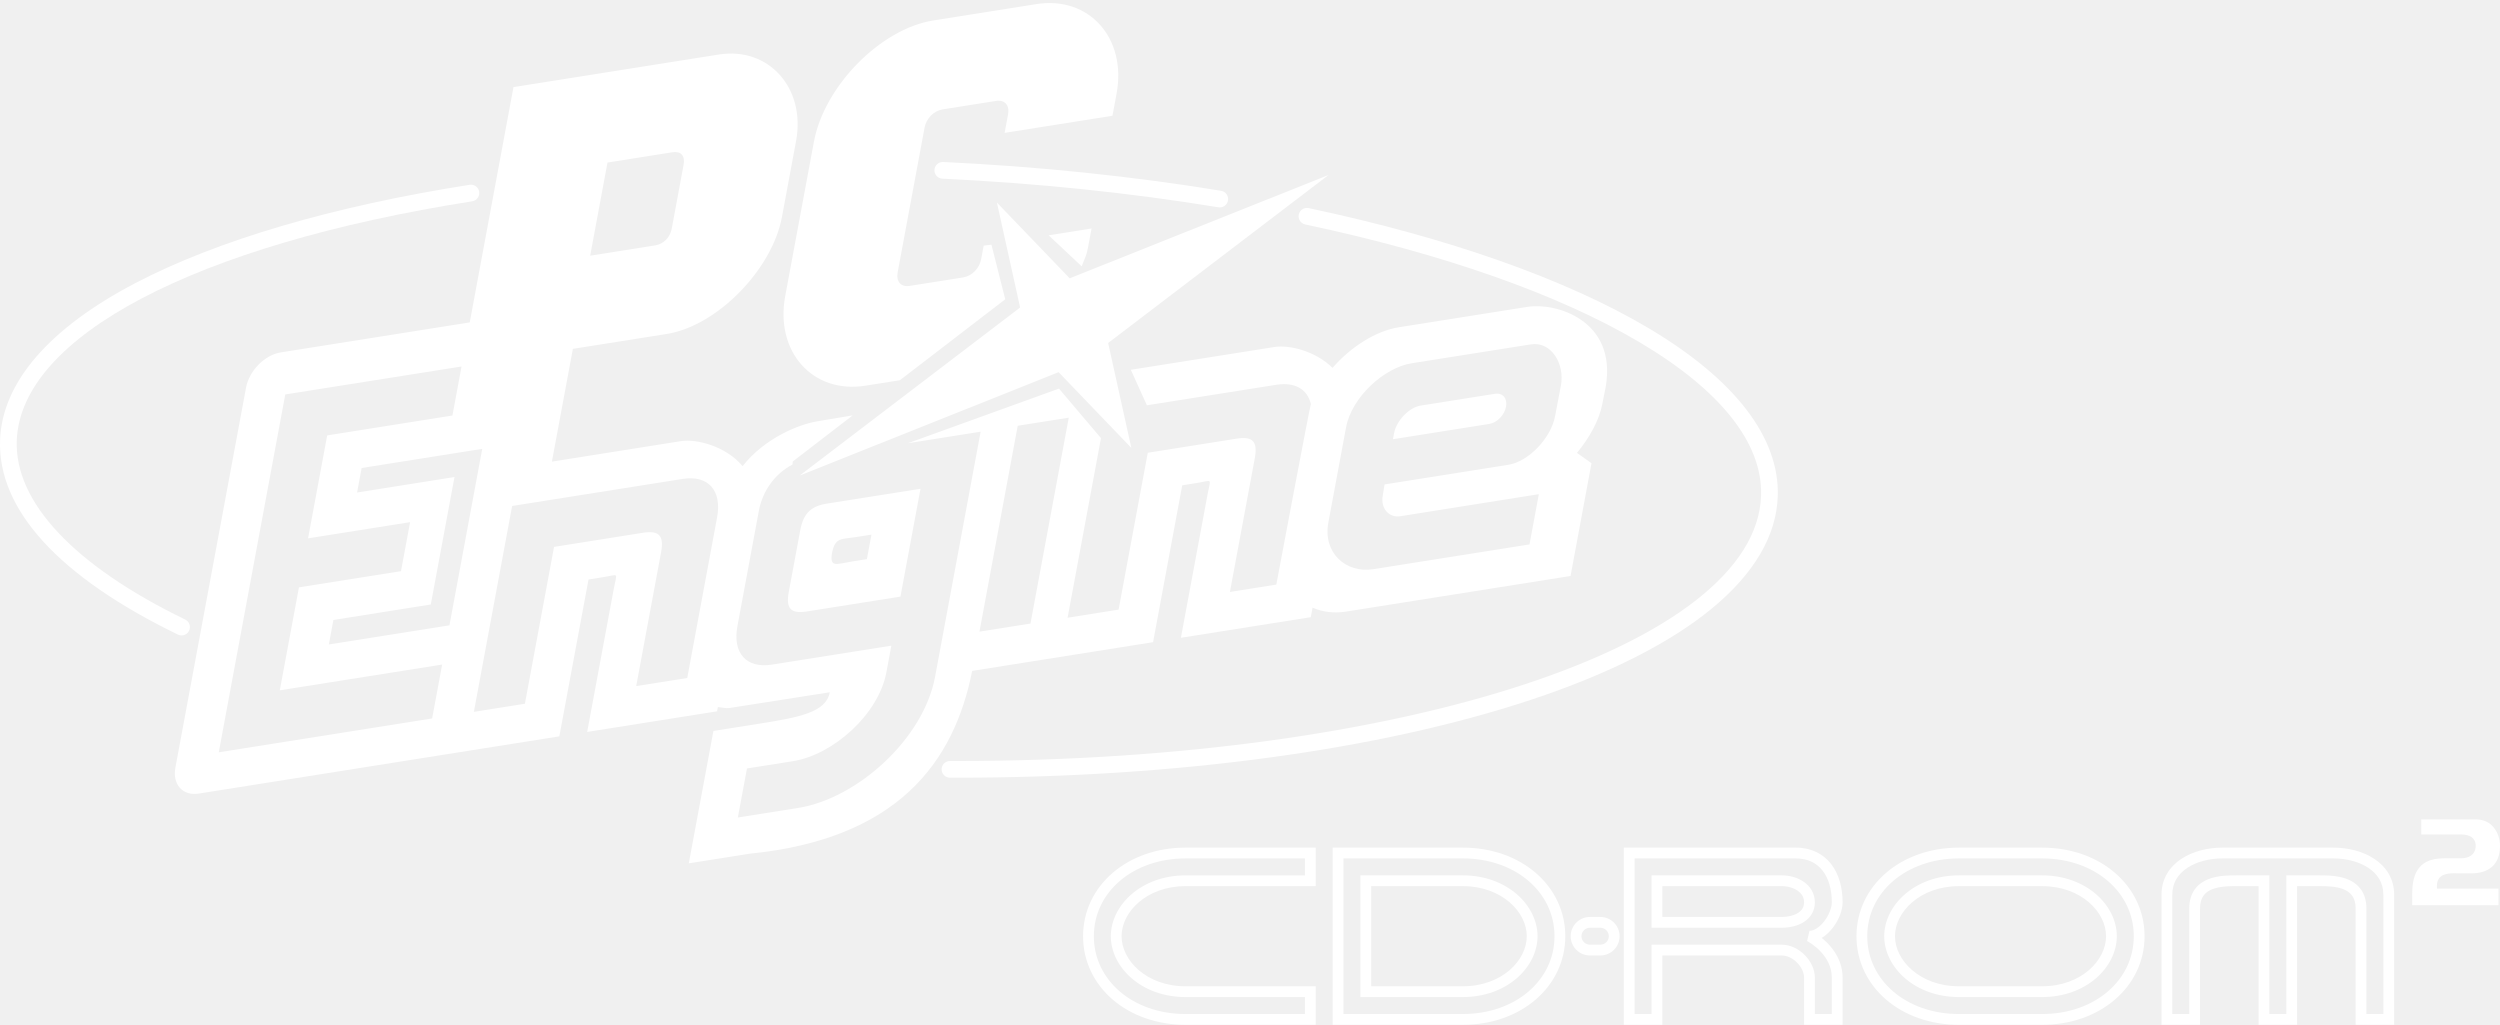
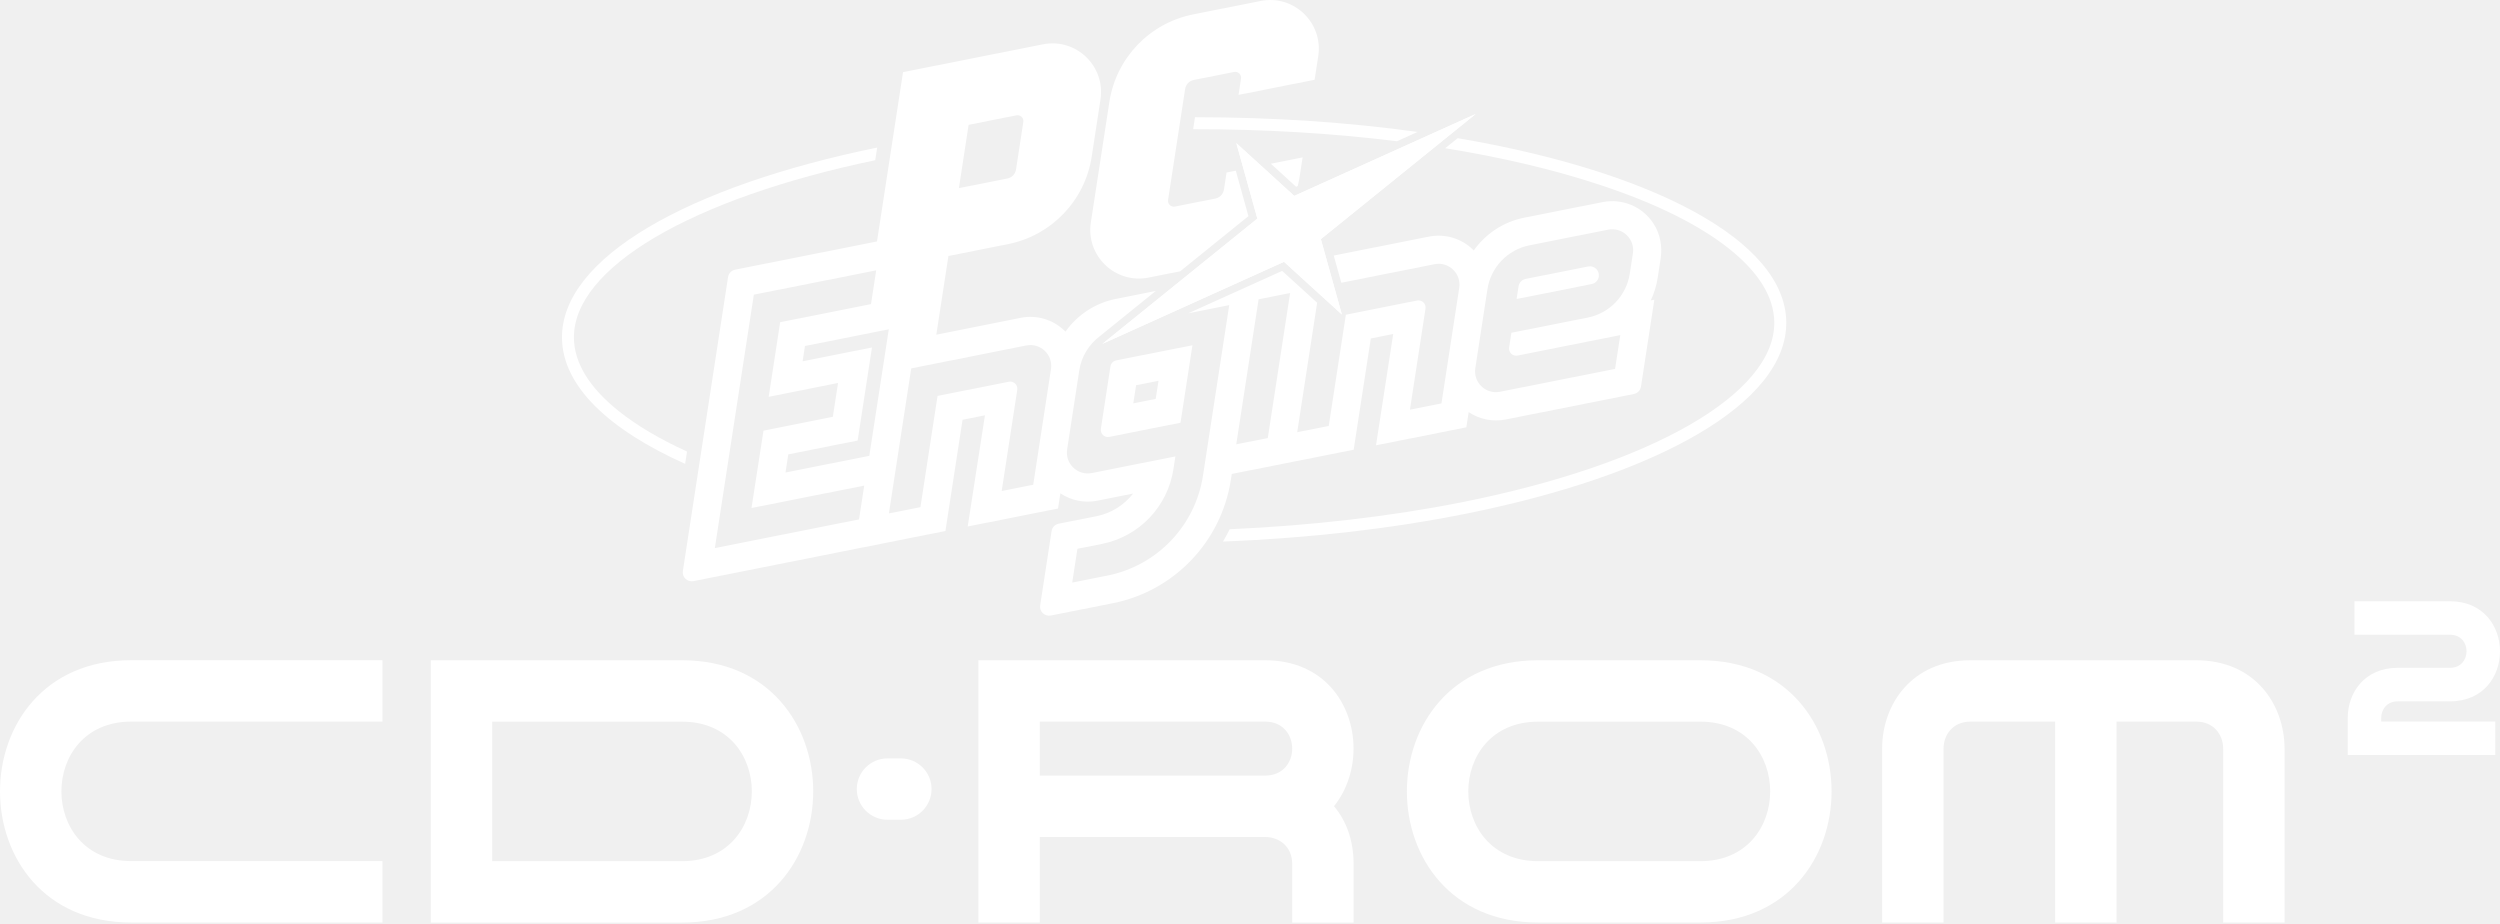
- <svg xmlns="http://www.w3.org/2000/svg" clip-rule="evenodd" fill-rule="evenodd" stroke-linejoin="round" stroke-miterlimit="2" viewBox="0 0 600 246">
-   <g fill="#fff" fill-rule="nonzero">
-     <path d="m43.576 152.504c-.294 0-.593-.066-.874-.203-28.583-13.874-43.342-30.045-42.681-46.772.538-13.77 11.775-26.77 32.495-37.599 19.66-10.273 47.39-18.425 80.195-23.579 1.094-.171 2.118.577 2.29 1.669.172 1.093-.575 2.117-1.669 2.29-66.449 10.436-108.332 32.422-109.305 57.378-.585 14.796 13.771 30.071 40.425 43.008.996.485 1.411 1.679.928 2.68-.347.712-1.061 1.128-1.804 1.128z" />
-     <path d="m292.744 49.777c-.109 0-.217-.009-.328-.027-21.115-3.466-43.402-5.78-66.245-6.873-1.108-.052-1.96-.991-1.906-2.098.053-1.105 1.009-1.948 2.097-1.905 22.998 1.101 45.441 3.43 66.707 6.921 1.09.179 1.832 1.21 1.651 2.303-.163.982-1.011 1.679-1.976 1.679z" />
-     <path d="m229.662 186.648c-.561 0-1.118 0-1.679-.002-1.107-.002-1.998-.902-1.995-2.01.003-1.104.895-1.996 2-1.996h.01c.549.001 1.113.001 1.667.001 107.248.002 191.876-27.876 192.993-63.704.392-12.537-9.68-25.258-29.133-36.781-19.367-11.478-47.127-21.261-80.272-28.29-1.082-.23-1.772-1.294-1.545-2.376.228-1.083 1.296-1.771 2.377-1.544 33.566 7.119 61.742 17.064 81.484 28.762 20.783 12.315 31.535 26.271 31.094 40.354-.592 19.053-21.64 36.423-59.266 48.9-36.379 12.061-85.236 18.686-137.735 18.686z" />
-     <path d="m265.954 82.317 52.907-40.329-62.14 24.804-17.463-18.177 5.568 25.187-52.907 40.328 62.143-24.811 17.46 18.177z" />
-     <path d="m199.696 132.659c.759-3.733 2.142-3.19 5.929-3.792l3.524-.555-1.097 5.877-3.525.563c-3.786.6-5.453 1.613-4.831-2.093zm-7.641-5.379-2.743 14.754c-.751 4.03.467 5.327 4.344 4.715l22.451-3.562 4.813-25.879-22.453 3.557c-3.879.614-5.667 2.387-6.412 6.415zm142.518-23.293-.262 1.427 23.158-3.677c1.828-.293 3.61-2.141 3.982-4.139.365-1.997-.809-3.381-2.639-3.089l-5.947.94-9.49 1.51-2.404.376c-2.782.445-5.834 3.617-6.398 6.652zm-162.476 66.732.188-1.029c.797.06 1.864.368 2.795.23l24.068-3.776c-.894 4.801-7.236 6.005-16.914 7.539l-11.016 1.749-5.906 31.761 14.471-2.293c35.632-3.517 49.188-21.933 53.539-43.886l43.416-6.891 6.996-37.645 3.531-.565c3.87-.613 3.299-1.314 2.556 2.707l-6.404 34.447 31.17-4.946.427-2.283c2.352 1.038 5.101 1.404 8.012.947l53.905-8.55 5.027-27.058-3.494-2.488c3.027-3.585 5.387-7.972 6.07-11.654l.85-4.267c2.688-15.96-12.026-20.198-18.74-19.131l-30.935 4.908c-5.478.87-11.511 4.687-15.9 9.745-4.06-4.02-10.326-5.583-13.97-5.004l-34.439 5.463 3.856 8.521 31.059-4.922c4.479-.714 7.472 1.075 8.293 4.621-.33.939-8.293 43.334-8.293 43.334l-11.136 1.767 5.971-32.095c.739-4.019-.476-5.318-4.343-4.703l-21.341 3.389-7.002 37.646-12.242 1.948 8.012-43.102-10.078-11.888-36.278 13.114 17.194-2.728.278-.038-10.933 58.819c-2.778 14.942-18.722 29.231-32.864 31.476l-14.472 2.294 2.194-11.772 11.009-1.741c9.677-1.541 20.573-11.226 22.452-21.355l1.187-6.373-28.666 4.546c-6.146.977-9.483-2.756-8.273-9.25l5.14-27.651c.909-4.914 3.975-8.994 8.078-11.115l.067-.737 14.382-11.068-8.402 1.412c-4.469.706-12.758 4.058-18.025 10.775-3.983-4.751-10.948-6.612-14.871-5.99l-30.897 4.908 5.035-27.065 22.542-3.576c11.999-1.901 25.277-15.397 27.636-28.073l3.389-18.237c2.359-12.684-6.56-22.656-18.56-20.753l-49.262 7.815-10.498 56.475-45.362 7.199c-3.84.609-7.575 4.396-8.326 8.452l-16.953 91.18c-.752 4.059 1.75 6.857 5.591 6.254l86.554-13.737 7.003-37.645 3.524-.563c3.877-.61 3.306-1.306 2.555 2.712l-6.402 34.436zm-64.229-20.641-28.944 4.592 1.09-5.877 23.376-3.716 5.688-30.59-23.376 3.715 1.089-5.881 28.944-4.594zm-1.751 9.415-2.405 12.938-51.208 8.124 15.961-85.887 42.304-6.71-2.187 11.767-30.057 4.773-4.591 24.706 24.489-3.885-2.186 11.761-24.489 3.885-4.598 24.712zm58.82 3.233-12.248 1.935 5.966-32.085c.752-4.022-.466-5.327-4.343-4.713l-21.34 3.39-6.995 37.645-12.248 1.946 9.182-49.409.285-.047 40.629-6.445c6.146-.977 9.482 2.749 8.273 9.249zm79.595-60.588 11.97-1.894-9.19 49.41-12.242 1.94 9.181-49.405zm74.271 23.287 4.25-22.858c1.348-7.228 9.116-14.329 15.735-15.381l28.636-4.538c4.825-.768 8.177 4.621 7.192 9.895l-1.403 7.356c-.987 5.275-6.374 10.881-11.195 11.647l-29.726 4.719-.428 2.668c-.564 3.033 1.45 5.404 4.231 4.96l33.225-5.29-2.24 12.057-37.48 5.942c-6.62 1.048-12.135-3.943-10.797-11.177zm-177.16-64.058 4.156-22.354 15.584-2.472c2.044-.324 3.089.842 2.682 2.997l-2.84 15.3c-.406 2.163-1.954 3.733-3.998 4.057z" />
-     <path d="m241.256 71.827-3.308-13.104-1.866.225-.6 3.231c-.415 2.24-2.215 4.064-4.329 4.404l-12.806 2.028c-2.113.338-3.322-1.014-2.906-3.253l6.453-34.708c.414-2.231 2.215-4.058 4.326-4.396l12.809-2.028c2.113-.337 3.321 1.015 2.903 3.246l-.826 4.418 25.886-4.111.984-5.29c2.481-13.352-6.598-23.503-19.237-21.505l-24.765 3.931c-12.63 2.006-26.155 15.742-28.634 29.094l-6.89 37.06c-2.479 13.352 6.598 23.503 19.237 21.497l8.278-1.307z" />
-     <path d="m259.605 63.922c.675-1.819 1.143-2.51 1.49-4.374l.879-4.712-10.302 1.638z" />
-     <path d="m470.141 245.952c-6.935 0-13.064-2.254-17.481-6.053-4.42-3.792-7.112-9.163-7.107-15.207-.005-6.045 2.687-11.416 7.107-15.208 4.417-3.798 10.547-6.053 17.481-6.053h19.967v2.588h-19.967c-6.378 0-11.894 2.072-15.795 5.427-3.901 3.364-6.2 7.975-6.205 13.246.006 5.27 2.304 9.882 6.205 13.245 3.901 3.356 9.418 5.428 15.795 5.428h19.967c6.375 0 11.894-2.072 15.795-5.428 3.9-3.363 6.201-7.975 6.205-13.245-.005-5.271-2.305-9.882-6.205-13.246-3.902-3.355-9.42-5.427-15.795-5.427v-2.588c6.935 0 13.064 2.255 17.482 6.053 4.418 3.792 7.11 9.163 7.106 15.208.004 6.044-2.688 11.415-7.106 15.207-4.418 3.799-10.548 6.053-17.482 6.053zm0-6.656c-10.553 0-17.896-7.112-17.934-14.604.038-7.494 7.381-14.604 17.934-14.606h19.967c10.553.002 17.894 7.113 17.932 14.606-.038 7.493-7.379 14.604-17.932 14.604v-2.588c4.7-.001 8.551-1.575 11.219-3.867 2.671-2.296 4.129-5.292 4.126-8.149.004-2.858-1.455-5.854-4.126-8.15-2.668-2.291-6.518-3.867-11.219-3.868h-19.967c-4.701.001-8.552 1.577-11.22 3.868-2.671 2.296-4.129 5.292-4.126 8.15-.004 2.857 1.455 5.853 4.126 8.149 2.668 2.292 6.518 3.866 11.22 3.867h19.967v2.588z" />
-     <path d="m315.77 245.952h-31.245c-6.935 0-13.064-2.255-17.482-6.053-4.418-3.792-7.111-9.163-7.106-15.207-.005-6.045 2.688-11.416 7.106-15.208 4.419-3.798 10.548-6.054 17.482-6.054h31.245v9.244h-31.245c-4.7.001-8.551 1.577-11.219 3.868-2.671 2.296-4.129 5.292-4.125 8.15-.004 2.857 1.454 5.852 4.125 8.149 2.669 2.292 6.519 3.866 11.219 3.867h29.95v1.295-1.295h1.295zm-47.04-34.506c-3.9 3.364-6.2 7.976-6.205 13.246.005 5.27 2.305 9.882 6.205 13.245 3.901 3.356 9.419 5.427 15.795 5.427h28.656v-4.067h-28.656c-10.554-.001-17.895-7.111-17.933-14.604.038-7.494 7.379-14.604 17.933-14.605h28.656v-4.068c-4.415 0-19.131 0-28.656 0-6.376-.001-11.894 2.072-15.795 5.426z" />
-     <path d="m331.863 245.952h-12.026v-42.522h31.243v2.589c-7.543-.001-15.03-.001-20.631 0-3.639-.001-6.48-.001-8.025-.001v37.345c1.792.001 5.281.001 9.439.001 6.073-.001 13.561-.001 19.218 0 6.376-.001 11.894-2.072 15.795-5.428 3.901-3.363 6.201-7.975 6.204-13.245-.003-5.27-2.302-9.882-6.204-13.245-3.9-3.356-9.419-5.428-15.795-5.429v-2.587c6.935-.001 13.065 2.255 17.481 6.053 4.421 3.792 7.113 9.163 7.107 15.208.006 6.044-2.686 11.415-7.107 15.207-4.417 3.798-10.547 6.053-17.481 6.053-5.657.001-13.145.001-19.218.001zm-4.076-6.656h-1.294v-29.21h24.588c10.555.001 17.895 7.112 17.933 14.605-.038 7.494-7.378 14.604-17.933 14.605v-2.589c4.7 0 8.553-1.575 11.219-3.867 2.671-2.296 4.129-5.292 4.126-8.149.003-2.858-1.455-5.854-4.126-8.15-2.667-2.291-6.519-3.867-11.219-3.868h-22v24.034h22v2.589c-6.124 0-13.448 0-23.294 0z" />
-     <path d="m432.982 245.952v-1.294c-.002 0-.002-6.656 0-9.983.008-1.224-.648-2.614-1.702-3.661-1.047-1.053-2.436-1.71-3.661-1.702h-28.655v16.639h-9.245v-42.522h41.228c3.663-.017 6.623 1.483 8.508 3.918 1.894 2.429 2.767 5.671 2.77 9.209-.018 2.088-.963 4.285-2.35 6.106-.748.957-1.638 1.832-2.658 2.444.414.334.857.72 1.302 1.165 1.807 1.802 3.707 4.621 3.707 8.403v11.277h-9.244zm6.655-2.587c0-1.534 0-4.43 0-8.69 0-2.697-1.254-4.767-2.666-6.281-1.405-1.502-2.942-2.372-3.229-2.521-.039-.02-.045-.023-.045-.023l.579-1.158-.579 1.158.579-2.452c1.013.035 2.452-.864 3.551-2.315 1.108-1.415 1.828-3.285 1.81-4.525.002-3.117-.787-5.79-2.222-7.614-1.442-1.816-3.474-2.907-6.468-2.924h-38.638v37.345h4.067v-16.638h31.244c2.102.009 4.041 1.017 5.491 2.458 1.443 1.45 2.449 3.389 2.458 5.492v8.689h4.068zm-12.017-20.707h-31.244v-12.572h31.244c1.902.004 3.8.513 5.321 1.577 1.517 1.044 2.643 2.779 2.628 4.894.024 2.118-1.148 3.813-2.683 4.747-1.537.96-3.413 1.349-5.266 1.354v-2.588c1.474.005 2.927-.345 3.886-.957.961-.637 1.454-1.347 1.476-2.556-.014-1.213-.553-2.065-1.531-2.777-.976-.694-2.405-1.109-3.831-1.106h-28.656v7.396h28.656z" />
-     <path d="m381.585 229.313v-2.587l2.497-.001c1.122-.001 2.031-.91 2.033-2.032-.002-1.124-.911-2.033-2.033-2.035l-2.497.001c-1.122.001-2.03.91-2.033 2.034.003 1.122.911 2.031 2.033 2.032v2.588c-2.552 0-4.62-2.068-4.62-4.62 0-2.553 2.068-4.622 4.62-4.622h2.497c2.552 0 4.62 2.069 4.621 4.622-.001 2.552-2.069 4.62-4.621 4.62z" />
-     <path d="m565.352 245.953v-27.917c-.003-1.453-.348-2.395-.846-3.09-.501-.691-1.205-1.178-2.084-1.531-1.752-.711-4.108-.748-5.758-.739l-5.362-.001v33.278h-9.244v-33.277h-5.361c-1.243-.003-2.869.006-4.352.322-1.497.317-2.752.918-3.491 1.949-.498.695-.842 1.637-.847 3.09v27.916h-9.244v-31.244c-.017-3.78 1.962-6.741 4.736-8.565 2.776-1.843 6.329-2.708 9.87-2.713h26.622c3.54.005 7.092.87 9.869 2.713 2.774 1.824 4.753 4.785 4.736 8.565v31.244zm6.656-2.588v-28.656c-.018-2.875-1.367-4.905-3.584-6.412-2.216-1.485-5.32-2.282-8.433-2.278h-26.622c-3.115-.004-6.219.793-8.434 2.278-2.218 1.506-3.567 3.536-3.584 6.412v28.656h4.068c-.002-4.531-.002-19.696 0-25.329-.005-1.875.482-3.428 1.336-4.604.852-1.18 2.019-1.942 3.221-2.421 2.408-.952 5.044-.916 6.72-.924h6.655v1.294-1.294h1.295v33.278h4.066v-33.278h7.952c1.251.001 3.056-.008 4.889.378 1.817.385 3.761 1.19 5.05 2.967.855 1.176 1.342 2.729 1.337 4.604v25.329z" />
-     <path d="m580.194 208.819c-1.033 1.634-1.274 3.871-1.269 5.894v2.536h20.707v-3.986h-14.764v-.74c-.036-1.2.632-2.142 1.5-2.509.849-.387 1.798-.421 2.721-.427.535 0 1.058.018 1.532.018h2.477c2.098 0 3.815-.535 4.994-1.582 1.174-1.048 1.902-2.638 1.908-5.037.004-1.484-.478-3.104-1.435-4.306-.964-1.201-2.351-2.02-4.374-2.029h-13.089v3.615h9.292c.756.005 1.599.049 2.373.408.783.338 1.432 1.207 1.401 2.312.014 1.014-.437 1.873-1.131 2.353-.687.486-1.523.648-2.359.651h-4.148c-3.556.023-5.302 1.209-6.336 2.829z" />
+ <svg xmlns="http://www.w3.org/2000/svg" width="380.000" height="140.300" viewBox="52.000 10.000 380.000 140.300" fill="none">
+   <g clip-path="url(#clip0_30_236)">
+     <path d="M276.308 27.322L248.721 39.775L239.921 31.757L243.119 43.229L219.58 62.254L247.167 49.792L255.967 57.809L252.769 46.347L276.308 27.322Z" fill="white" />
+     <path d="M276.308 27.322L248.721 39.775L239.921 31.757L243.119 43.229L219.58 62.254L247.167 49.792L255.967 57.809L252.769 46.347L276.308 27.322Z" fill="white" />
+     <path d="M249.008 38.389L249.256 38.28C249.374 37.815 249.463 37.349 249.543 36.874L249.998 33.925L245.167 34.885L249.008 38.389Z" fill="white" />
+     <path d="M226.578 52.197L231.389 51.237L241.762 42.853L239.842 35.944L238.437 36.221L238.041 38.814C237.932 39.497 237.417 40.042 236.734 40.18L230.597 41.398C229.993 41.517 229.449 41.002 229.548 40.388L232.141 23.521C232.25 22.838 232.765 22.294 233.448 22.155L239.585 20.938C240.189 20.819 240.733 21.334 240.634 21.947L240.258 24.422L251.819 22.126L252.374 18.532C253.156 13.455 248.652 9.139 243.613 10.149L233.369 12.188C226.737 13.504 221.659 18.81 220.629 25.471L217.808 43.813C217.026 48.891 221.53 53.197 226.578 52.197Z" fill="white" />
+     <path d="M146.035 72.479C141.581 68.915 139.294 65.184 139.235 61.393C139.096 50.742 157.012 40.2 185.035 34.35L185.332 32.43C156.626 38.31 137.255 49.198 137.423 61.422C137.522 68.668 144.471 75.27 156.141 80.507L156.428 78.636C152.261 76.735 148.787 74.676 146.035 72.479Z" fill="white" />
+     <path d="M233.636 27.817L233.359 29.639C244.118 29.629 254.561 30.252 264.331 31.47L267.469 30.054C257.026 28.609 245.613 27.817 233.636 27.817Z" fill="white" />
+     <path d="M273.566 31.005L271.675 32.529C280.317 33.925 288.315 35.815 295.372 38.161C303.756 40.943 310.319 44.209 314.892 47.861C319.346 51.425 321.633 55.157 321.692 58.948C321.841 69.816 303.192 80.576 274.18 86.347C263.321 88.504 251.265 89.9 238.912 90.445C238.595 91.078 238.258 91.702 237.892 92.315C251.077 91.801 263.48 90.346 274.536 88.138C303.826 82.308 323.672 71.301 323.513 58.928C323.345 46.535 303.123 36.033 273.566 31.005Z" fill="white" />
+     <path d="M293.403 50.505L283.9 52.395C283.336 52.504 282.91 52.959 282.821 53.523L282.524 55.444L293.937 53.177C294.501 53.068 294.927 52.613 295.016 52.049C295.155 51.118 294.333 50.316 293.403 50.505Z" fill="white" />
+     <path d="M220.788 65.689L219.333 75.171C219.214 75.923 219.877 76.557 220.619 76.409L231.438 74.251L233.25 62.481L221.659 64.778C221.204 64.867 220.857 65.233 220.788 65.689ZM224.688 68.549L228.093 67.876L227.667 70.638L224.262 71.311L224.688 68.549Z" fill="white" />
+     <path d="M303.291 43.922C301.588 41.348 298.53 40.141 295.62 40.715L283.672 43.09C280.515 43.714 277.803 45.545 276.011 48.069C275.952 48.01 275.892 47.95 275.833 47.891C274.081 46.208 271.606 45.496 269.221 45.961L254.729 48.841L255.878 52.979L270.052 50.158C272.21 49.732 274.14 51.573 273.804 53.751L271.101 71.321L266.311 72.271L268.676 56.919C268.795 56.166 268.132 55.533 267.389 55.681L256.57 57.839L253.967 74.746L249.176 75.696L252.205 56.018L246.89 51.177L232.616 57.621L234.052 57.334L238.842 56.384L234.853 82.298C233.685 89.92 227.865 95.987 220.313 97.492L214.977 98.551L215.769 93.414L219.501 92.672C225.143 91.553 229.479 87.02 230.359 81.328L230.656 79.378L217.957 81.902C215.799 82.328 213.869 80.487 214.205 78.309L216.046 66.322C216.373 64.184 217.531 62.333 219.184 61.096L219.194 61.086L227.677 54.226L221.609 55.434C218.452 56.057 215.74 57.889 213.948 60.413C213.889 60.353 213.829 60.294 213.77 60.234C212.018 58.552 209.543 57.839 207.158 58.304L194.319 60.878L194.676 58.552L196.16 48.911L205.218 47.109C211.83 45.793 216.908 40.487 217.937 33.825L219.273 25.125C220.055 20.047 215.551 15.731 210.513 16.741L189.261 20.968L185.302 46.703L163.743 50.989C163.179 51.098 162.753 51.554 162.664 52.118L155.795 96.789C155.646 97.72 156.478 98.512 157.408 98.334L186.351 92.573L195.705 90.712L198.308 73.805L201.713 73.122L199.09 90.029L212.819 87.297L213.176 84.981C214.809 86.079 216.828 86.495 218.788 86.109L224.232 85.02C222.876 86.762 220.916 88.019 218.66 88.465L212.918 89.603C212.354 89.712 211.929 90.167 211.84 90.731L210.107 102.016C209.959 102.946 210.79 103.738 211.721 103.56L221.144 101.689C230.468 99.838 237.635 92.345 239.09 82.941L239.228 82.041L248.493 80.2L257.758 78.359L260.362 61.452L263.767 60.769L261.153 77.685L274.883 74.953L275.239 72.637C276.872 73.736 278.891 74.152 280.851 73.766L300.351 69.885C300.915 69.776 301.341 69.321 301.43 68.757L303.459 55.553L302.915 55.661C303.42 54.602 303.776 53.454 303.964 52.256L304.419 49.307C304.706 47.426 304.34 45.496 303.291 43.922ZM199.229 28.975L206.494 27.53C207.098 27.411 207.643 27.926 207.544 28.54L206.435 35.766C206.326 36.449 205.811 36.993 205.128 37.132L197.754 38.596L199.229 28.975ZM182.57 88.95L180.491 89.365L178.046 89.85L164.416 92.563L160.655 93.315L166.584 54.79L168.168 54.474L179.878 52.148L185.183 51.088L184.391 56.226L182.867 56.532L170.583 58.977L168.841 70.321L174.592 69.173L175.621 68.965L179.383 68.213L178.591 73.35L176.572 73.756L173.8 74.31L168.049 75.458L166.228 87.218L178.828 84.713L179.521 84.575L183.362 83.812L182.57 88.95ZM171.395 81.823L171.82 79.061L182.362 76.963L184.54 62.818L173.998 64.916L174.354 62.59L183.114 60.848L187.094 60.056L186.529 63.748L184.134 79.289L171.395 81.823ZM209.048 83.684L204.257 84.634L206.623 69.262C206.742 68.51 206.079 67.876 205.336 68.025L194.507 70.182L191.904 87.089L187.113 88.039L190.508 65.995L207.999 62.511C210.157 62.086 212.087 63.927 211.75 66.104L209.048 83.684ZM244.702 76.587L239.911 77.537L243.307 55.493L248.097 54.543L244.702 76.587ZM300.203 48.505L299.728 51.593C299.213 54.949 296.659 57.611 293.333 58.275L281.732 60.581L281.386 62.808C281.267 63.56 281.93 64.194 282.673 64.045L293.492 61.888L295.639 61.462L298.282 60.937L297.49 66.075L296.59 66.253L280 69.549C277.842 69.975 275.912 68.133 276.248 65.956L278.09 53.969C278.604 50.613 281.158 47.95 284.484 47.287L296.431 44.912C298.609 44.486 300.539 46.337 300.203 48.505Z" fill="white" />
+     <path d="M71.936 150.221H110.133V140.887H71.936C57.801 140.887 57.801 119.684 71.936 119.684H110.133V110.35H71.936C45.358 110.36 45.358 150.221 71.936 150.221Z" fill="white" />
+     <path d="M155.676 110.36H117.478V150.013V150.231H155.676C182.253 150.221 182.253 110.36 155.676 110.36ZM155.676 140.897H126.812V119.694H155.676C169.811 119.684 169.811 140.897 155.676 140.897Z" fill="white" />
+     <path d="M310.467 110.36H285.781C259.203 110.36 259.203 150.221 285.781 150.221H310.467C337.045 150.221 337.045 110.36 310.467 110.36ZM310.467 140.897H285.781C271.646 140.897 271.646 119.694 285.781 119.694H310.467C324.602 119.684 324.602 140.897 310.467 140.897Z" fill="white" />
+     <path d="M188.935 125.277H186.896C184.322 125.277 182.233 127.366 182.233 129.939C182.233 132.513 184.322 134.601 186.896 134.601H188.935C191.508 134.601 193.597 132.513 193.597 129.939C193.597 127.366 191.508 125.277 188.935 125.277Z" fill="white" />
+     <path d="M254.769 132.542C256.739 130.088 257.738 126.94 257.738 123.792C257.738 117.071 253.264 110.36 244.306 110.36H210.048H200.714V150.221H210.048V137.224H244.306C246.355 137.224 248.414 138.59 248.414 141.332V150.231H257.748V141.332C257.739 137.63 256.59 134.71 254.769 132.542ZM244.306 127.89H210.048V119.684H244.306C247.038 119.684 248.414 121.733 248.414 123.792C248.414 125.841 247.048 127.89 244.306 127.89Z" fill="white" />
+     <path d="M385.804 110.36H351.516C342.558 110.36 338.084 117.081 338.084 123.792V150.221H347.418V123.792C347.418 121.743 348.784 119.684 351.526 119.684H364.384V150.221H373.718V119.684H385.814C388.546 119.684 389.922 121.733 389.922 123.792V150.221H399.256V123.792C399.236 117.071 394.752 110.36 385.804 110.36Z" fill="white" />
+     <path d="M413.945 119.12C413.945 117.863 414.787 116.606 416.459 116.606H418.459H419.419H424.398C434.534 116.606 434.534 101.392 424.398 101.392H409.877V106.48H424.398C427.753 106.48 427.753 111.508 424.398 111.508H419.419H416.459C411.391 111.508 408.857 115.309 408.857 119.11V119.674V122.07V124.762H431.277V119.674H413.945V119.12Z" fill="white" />
  </g>
+   <defs>
+     <clipPath id="clip0_30_236">
+       <rect width="380" height="140.231" fill="white" transform="translate(52 10)" />
+     </clipPath>
+   </defs>
</svg>
